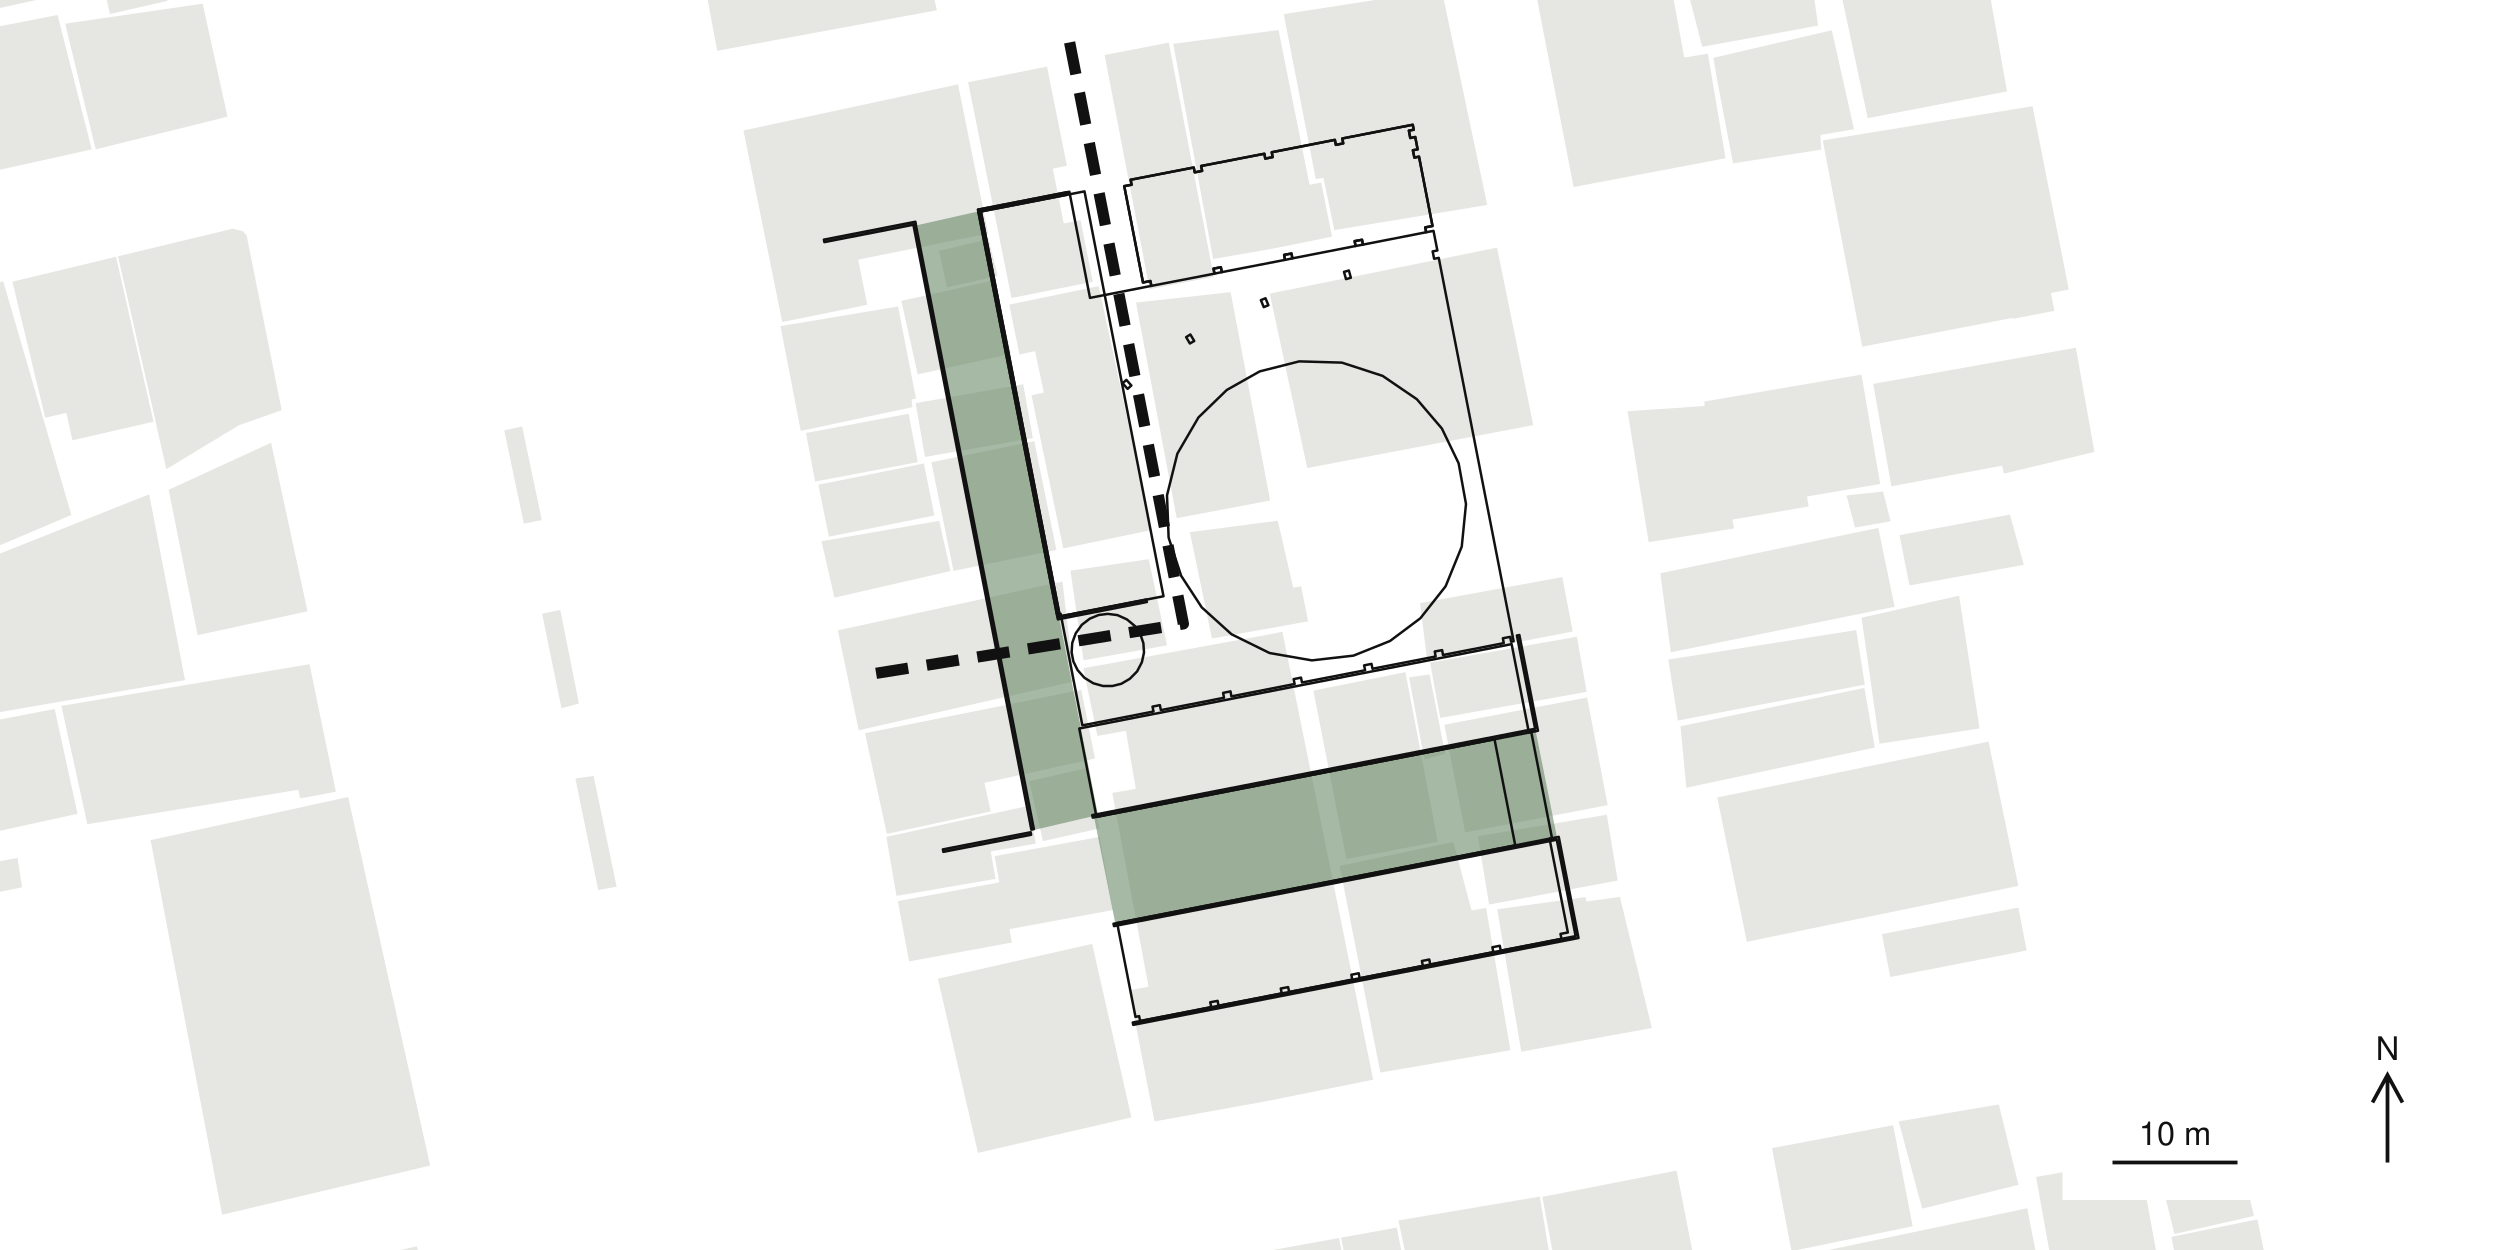
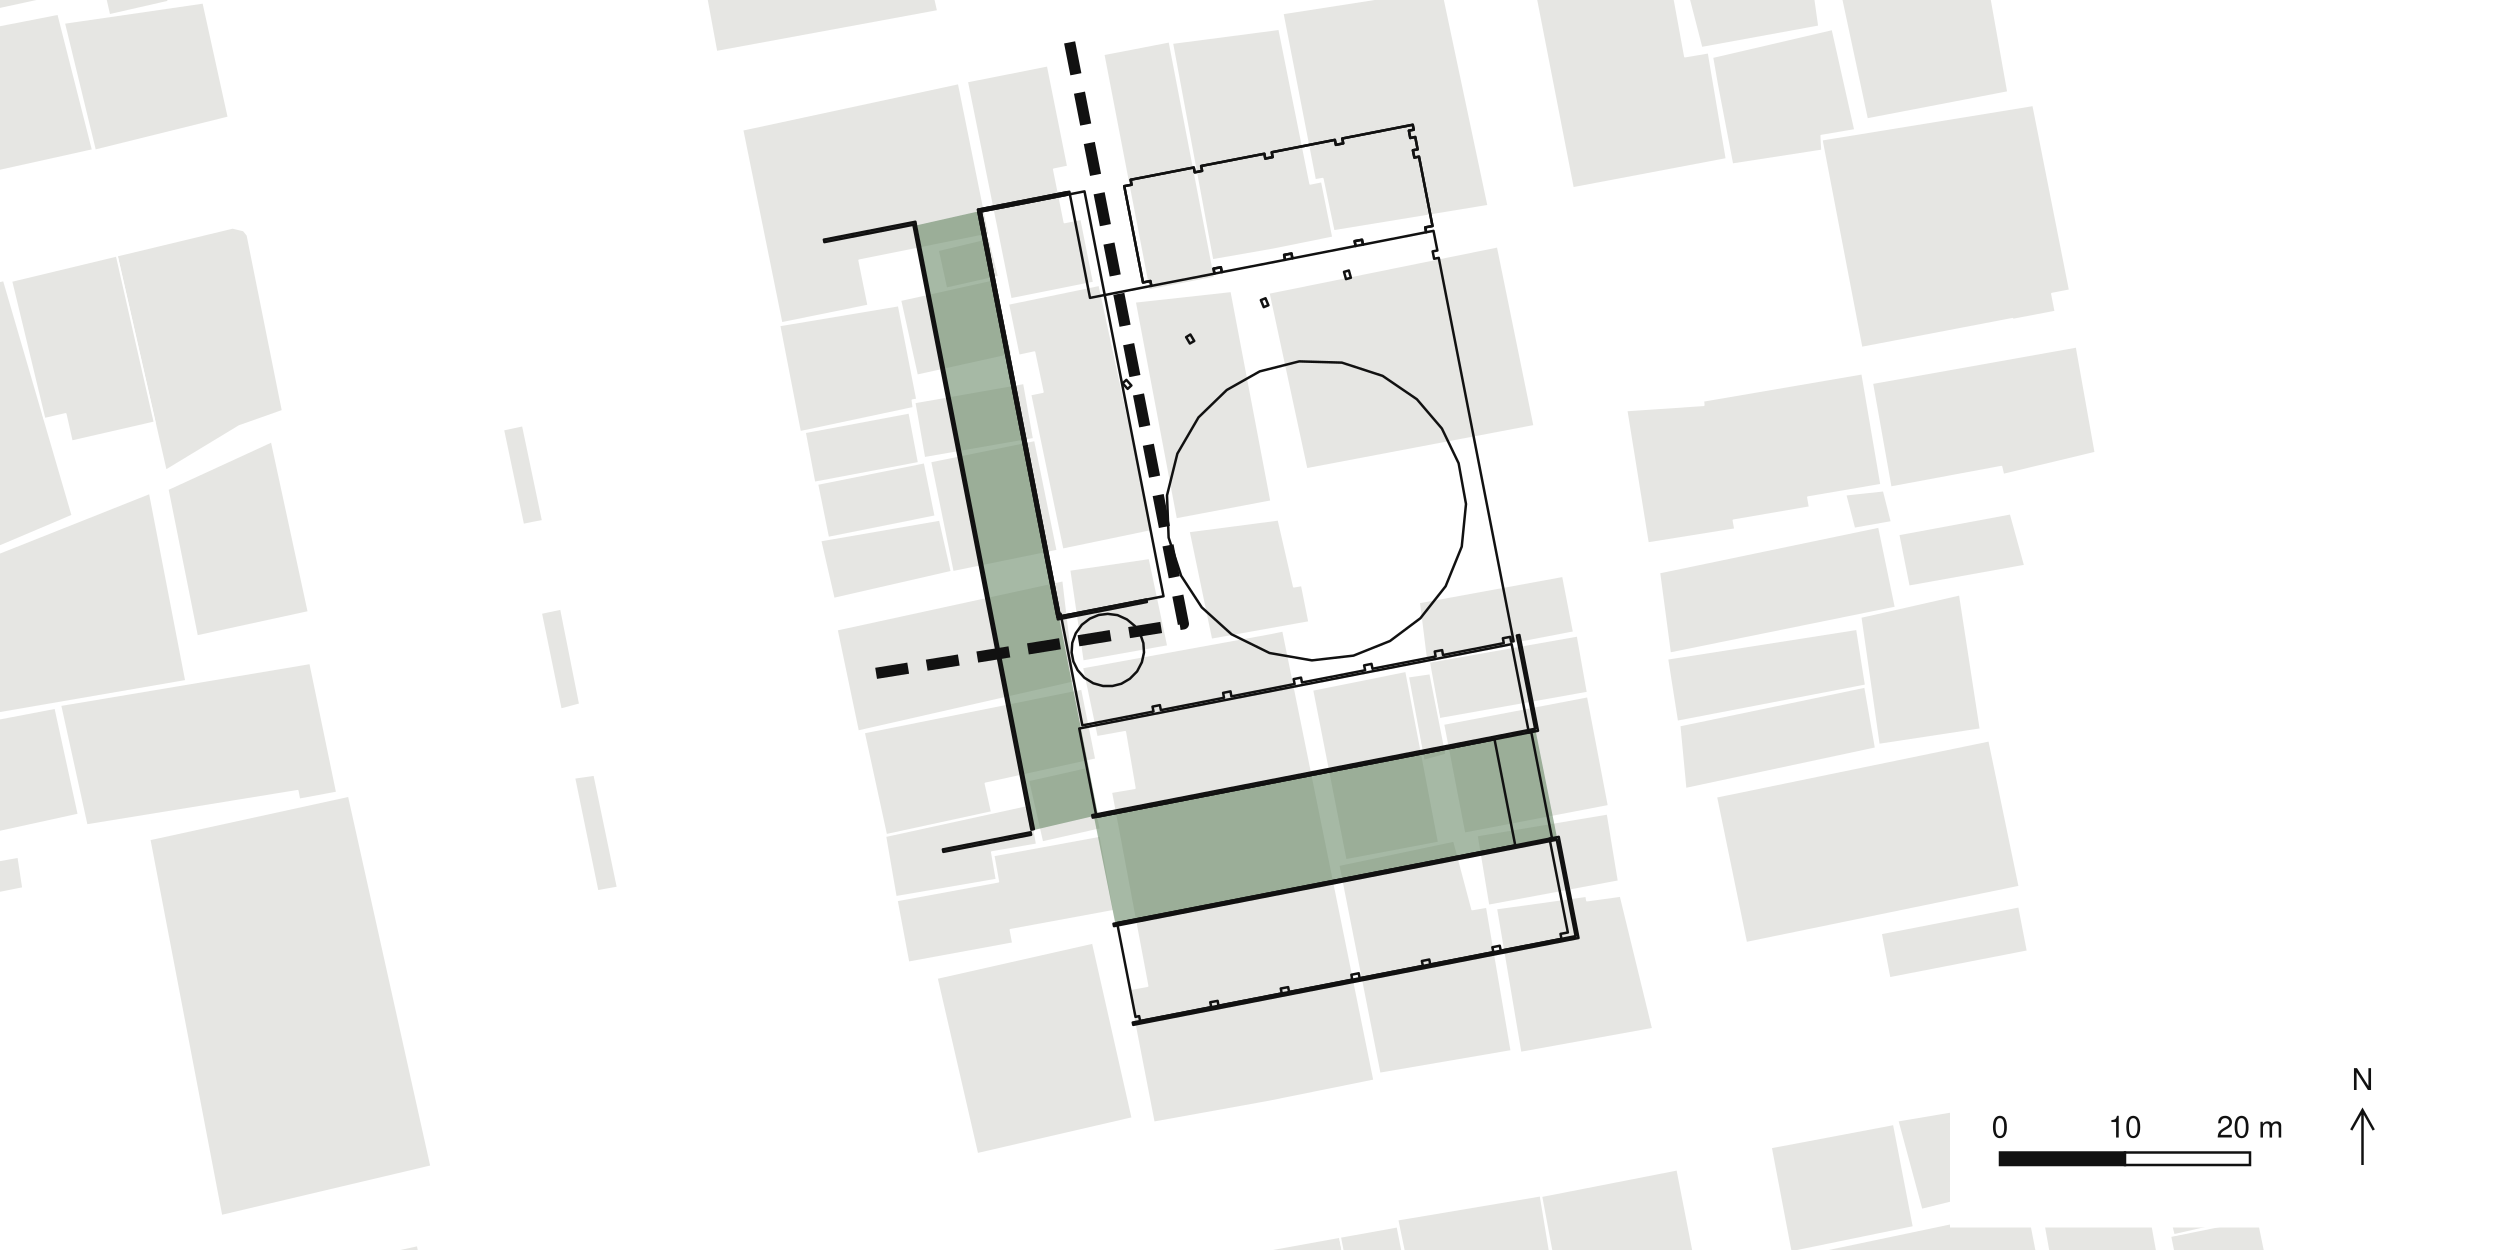
<svg xmlns="http://www.w3.org/2000/svg" viewBox="0 0 2000 1000" width="2000" height="1000">
  <rect width="100%" height="100%" fill="#fff" />
  <g fill="#E6E6E3" stroke="#fff" stroke-width="1.5" stroke-linejoin="round">
    <path d="M426.4,418.2 L418.5,419.8 L402.5,343.7 L418.3,340.3 L434.3,416.7 L426.4,418.2Z" />
    <path d="M464.0,563.4 L448.6,567.5 L432.8,490.4 L448.8,487.0 L464.0,563.4Z" />
    <path d="M483.5,711.9 L478.0,712.9 L459.4,622.2 L475.5,619.9 L494.2,710.0 L483.5,711.9Z" />
    <path d="M164.2,-284.0 L142.4,-281.4 L126.8,-381.2 L146.5,-384.2 L164.2,-284.0Z" />
    <path d="M54.3,1271.9 L28.0,1278.3 L7.5,1180.3 L18.3,1178.3 L-3.5,1076.8 L12.0,1074.5 L54.3,1271.9Z" />
    <path d="M989.4,-168.8 L920.4,-154.0 L911.4,-200.8 L1011.3,-220.4 L1018.7,-183.8 L988.1,-178.6 L989.4,-168.8Z" />
    <path d="M793.5,649.7 L708.9,668.0 L691.1,586.0 L865.6,551.0 L876.9,607.4 L788.4,626.8 L793.5,649.7Z" />
    <path d="M810.4,754.6 L726.7,770.0 L717.4,720.3 L798.6,705.3 L794.8,684.3 L880.3,668.6 L891.3,728.6 L808.4,743.9 L810.4,754.6Z" />
    <path d="M761.3,457.4 L667.0,479.0 L656.3,432.4 L751.9,415.8 L761.3,457.4Z" />
    <path d="M694.7,244.4 L625.2,258.5 L593.9,103.8 L767.0,66.6 L791.4,187.4 L687.4,208.3 L694.7,244.4Z" />
    <path d="M860.2,545.6 L686.4,585.1 L669.4,503.7 L850.6,464.3 L860.2,545.6Z" />
    <path d="M748.4,413.0 L662.5,430.2 L653.8,387.2 L739.7,369.9 L748.4,413.0Z" />
    <path d="M750.4,8.8 L573.1,41.5 L552.0,-73.1 L724.5,-106.9 L750.4,8.8Z" />
    <path d="M-154.7,619.7 L-139.8,735.2 L-152.1,736.9 L-147.9,762.5 L-248.2,778.9 L-255.0,732.8 L-267.6,735.0 L-271.1,689.6 L-268.1,664.4 L-271.4,635.0 L-154.7,619.7Z" />
    <path d="M-214.7,-277.6 L-219.4,-61.1 L-294.7,-63.9 L-286.9,-277.9 L-214.7,-277.6Z" />
    <path d="M711.5,-221.1 L733.5,-123.4 L589.0,-94.4 L579.2,-143.3 L568.0,-141.1 L520.4,-378.2 L525.8,-379.3 L516.1,-433.3 L718.2,-469.8 L729.4,-416.5 L691.6,-410.1 L736.3,-224.6 L711.5,-221.1Z" />
    <path d="M75.7,-393.2 L99.9,-274.7 L-158.3,-221.3 L-173.9,-296.1 L-182.0,-340.6 L-185.9,-339.9 L-196.1,-395.6 L-187.1,-397.2 L-172.2,-410.5 L-173.1,-414.7 L-161.8,-417.0 L-151.7,-429.2 L-23.7,-469.1 L75.7,-393.2Z" />
    <path d="M219.7,1230.8 L54.7,1266.4 L11.5,1065.8 L334.2,996.2 L363.4,1152.9 L208.8,1185.8 L219.7,1230.8Z" />
    <path d="M182.9,93.9 L76.0,120.4 L51.2,18.3 L162.7,2.1 L182.9,93.9Z" />
    <path d="M84.6,-255.1 L134.8,1.3 L87.4,12.1 L82.2,-10.7 L-42.5,16.3 L-88.8,-221.3 L84.6,-255.1Z" />
    <path d="M148.9,544.7 L-51.6,579.3 L-70.0,496.1 L-16.0,483.5 L-21.3,450.5 L119.9,394.4 L148.9,544.7Z" />
    <path d="M246.9,489.6 L157.6,509.0 L134.1,391.4 L217.4,353.1 L246.9,489.6Z" />
    <path d="M-60.4,641.1 L-108.6,647.1 L-123.6,531.4 L-75.7,525.1 L-60.4,641.1Z" />
    <path d="M-178.9,104.6 L-178.9,122.8 L-221.3,121.9 L-218.1,-19.0 L-218.0,-94.9 L-175.4,-95.8 L-151.0,-18.7 L-155.5,104.6 L-178.9,104.6Z" />
    <path d="M430.7,1338.6 L364.6,1354.4 L327.5,1163.7 L391.2,1149.1 L430.7,1338.6Z" />
    <path d="M362.8,1355.4 L286.9,1373.3 L262.1,1274.3 L339.0,1255.0 L362.8,1355.4Z" />
    <path d="M-144.6,362.2 L-177.7,369.0 L-197.3,272.4 L-144.8,261.8 L-130.7,331.2 L-154.1,336.0 L-144.6,362.2Z" />
    <path d="M735.1,370.3 L651.5,386.1 L643.9,345.8 L727.5,330.1 L735.1,370.3Z" />
    <path d="M730.8,326.3 L640.0,345.6 L623.5,260.3 L719.0,244.3 L733.7,319.6 L730.0,320.2 L730.8,326.3Z" />
    <path d="M-27.6,484.4 L-152.8,513.2 L-168.5,444.7 L-42.2,420.7 L-27.6,484.4Z" />
    <path d="M-89.5,246.7 L-76.5,310.1 L-73.5,309.5 L-49.7,414.8 L-106.7,427.7 L-145.1,259.3 L-89.5,246.7Z" />
    <path d="M74.3,120.1 L-34.5,144.2 L-52.8,30.5 L46.6,11.1 L74.3,120.1Z" />
    <path d="M58.0,412.4 L-32.1,450.6 L-84.8,244.0 L3.1,224.2 L58.0,412.4Z" />
    <path d="M-36.2,144.7 L-159.3,170.4 L-152.4,99.7 L-140.8,58.6 L-130.2,38.3 L-55.6,25.5 L-36.2,144.7Z" />
    <path d="M-108.2,427.6 L-162.2,439.9 L-177.3,373.9 L-123.2,361.6 L-108.2,427.6Z" />
    <path d="M191.4,340.9 L132.6,376.5 L93.4,204.5 L186.1,182.2 L194.9,184.3 L198.0,188.1 L226.2,328.6 L191.4,340.9Z" />
    <path d="M248.2,530.5 L269.6,634.0 L239.4,639.6 L238.1,632.7 L69.3,660.2 L48.2,564.1 L248.2,530.5Z" />
    <path d="M345.0,933.0 L177.1,972.7 L119.6,671.5 L279.1,636.7 L345.0,933.0Z" />
    <path d="M-280.0,458.8 L-302.0,461.6 L-310.3,301.8 L-272.6,292.3 L-265.6,346.3 L-294.1,349.9 L-280.0,458.8Z" />
    <path d="M-227.2,-59.9 L-235.6,91.0 L-305.7,87.2 L-303.6,-64.1 L-227.2,-59.9Z" />
    <path d="M-190.9,449.1 L-279.2,456.7 L-291.7,350.7 L-264.4,346.4 L-271.0,290.9 L-216.6,278.0 L-190.9,449.1Z" />
    <path d="M-158.1,568.4 L-269.9,595.6 L-286.9,488.1 L-177.3,456.8 L-158.1,568.4Z" />
    <path d="M-96.3,824.5 L-95.5,1268.9 L-272.1,1265.0 L-276.3,824.5 L-239.9,825.1 L-239.4,790.8 L-170.1,791.9 L-170.6,823.3 L-96.3,824.5Z" />
    <path d="M93.4,204.5 L123.7,337.9 L57.4,353.1 L52.5,331.2 L35.6,335.1 L9.0,224.8 L93.4,204.5Z" />
    <path d="M1790.6,1094.8 L1755.5,1101.4 L1743.2,1036.6 L1813.8,1023.2 L1825.1,1083.0 L1789.6,1089.8 L1790.6,1094.8Z" />
    <path d="M1815.4,1017.9 L1744.9,1032.2 L1736.2,988.9 L1806.5,974.6 L1815.4,1017.9Z" />
    <path d="M1862.6,1237.4 L1887.1,1365.8 L1797.2,1380.9 L1783.5,1309.6 L1725.7,1318.8 L1714.5,1263.6 L1862.6,1237.4Z" />
    <path d="M1606.5,73.7 L1493.6,95.4 L1461.0,-57.3 L1579.1,-80.5 L1606.5,73.7Z" />
    <path d="M1260.7,1127.5 L1153.7,1149.2 L1117.9,975.7 L1232.5,956.4 L1260.7,1127.5Z" />
    <path d="M1792.2,927.6 L1728.0,939.9 L1717.0,902.7 L1719.5,902.4 L1714.5,874.1 L1738.1,870.0 L1737.6,865.8 L1769.6,862.2 L1781.9,872.7 L1792.2,927.6Z" />
    <path d="M1644.4,249.3 L1610.2,255.8 L1610.0,255.1 L1489.2,278.2 L1457.3,111.7 L1626.6,84.1 L1655.9,232.2 L1641.6,235.0 L1644.4,249.3Z" />
    <path d="M1592.1,-156.4 L1490.3,-136.6 L1472.3,-205.6 L1575.3,-225.9 L1592.1,-156.4Z" />
    <path d="M1506.0,-547.2 L1549.5,-326.5 L1488.6,-309.0 L1484.9,-326.3 L1393.1,-306.4 L1378.6,-373.4 L1361.9,-371.5 L1338.3,-463.9 L1354.8,-466.3 L1347.1,-508.3 L1414.8,-525.3 L1414.0,-531.7 L1506.0,-547.2Z" />
    <path d="M951.2,1130.1 L804.2,1166.9 L777.4,1049.0 L928.6,1016.3 L951.2,1130.1Z" />
    <path d="M971.1,1190.0 L819.3,1228.2 L804.7,1168.8 L957.7,1131.4 L971.1,1190.0Z" />
    <path d="M1676.4,362.1 L1602.6,379.8 L1601.1,373.4 L1512.5,389.9 L1497.7,306.5 L1661.3,277.3 L1676.4,362.1Z" />
    <path d="M846.0,440.5 L762.2,457.6 L744.2,369.2 L828.0,352.1 L846.0,440.5Z" />
    <path d="M1455.3,21.1 L1361.2,38.3 L1339.4,-46.3 L1443.8,-60.9 L1455.3,21.1Z" />
    <path d="M1615.7,948.4 L1537.2,967.8 L1518.0,896.5 L1599.6,882.7 L1615.7,948.4Z" />
    <path d="M1296.5,716.7 L1322.4,823.0 L1216.4,842.2 L1196.9,726.8 L1269.0,716.8 L1269.6,720.4 L1296.5,716.7Z" />
    <path d="M1639.5,1054.1 L1447.5,1091.1 L1431.1,1005.9 L1622.4,965.7 L1639.5,1054.1Z" />
    <path d="M1021.1,-232.4 L1010.7,-230.2 L999.6,-285.7 L1096.5,-303.1 L1106.4,-247.6 L1021.1,-232.4Z" />
    <path d="M1360.3,1354.6 L1294.2,1368.1 L1271.7,1257.3 L1278.1,1246.9 L1394.5,1226.6 L1406.3,1293.5 L1351.4,1303.1 L1360.3,1354.6Z" />
    <path d="M1013.8,-46.9 L936.8,-32.9 L912.7,-149.8 L992.3,-166.1 L1013.8,-46.9Z" />
    <path d="M1516.6,486.0 L1336.0,522.7 L1327.4,458.0 L1503.2,421.4 L1516.6,486.0Z" />
    <path d="M1388.1,423.4 L1318.3,434.6 L1301.2,328.3 L1362.9,324.1 L1362.6,320.6 L1489.8,298.8 L1505.0,387.8 L1446.4,397.8 L1447.8,405.8 L1386.8,416.3 L1388.1,423.4Z" />
    <path d="M880.6,663.3 L833.8,673.8 L822.5,624.3 L869.5,613.7 L880.6,663.3Z" />
    <path d="M1341.9,935.6 L1375.2,1106.1 L1265.9,1127.9 L1261.1,1094.0 L1312.3,1082.5 L1306.1,1054.3 L1297.2,1056.3 L1294.2,1043.2 L1250.9,1052.9 L1233.0,956.9 L1341.9,935.6Z" />
    <path d="M1664.8,1176.4 L1694.9,1345.3 L1646.6,1353.9 L1641.5,1325.1 L1592.9,1333.7 L1590.8,1322.3 L1576.7,1324.7 L1559.3,1226.4 L1571.5,1224.3 L1566.0,1193.9 L1664.8,1176.4Z" />
    <path d="M1731.4,1033.0 L1647.2,1048.1 L1628.0,941.0 L1712.1,925.9 L1731.4,1033.0Z" />
    <path d="M1551.1,1177.2 L1471.9,1188.7 L1452.9,1095.5 L1531.2,1079.6 L1551.1,1177.2Z" />
    <path d="M1531.0,981.6 L1432.6,1001.8 L1416.7,917.9 L1515.1,899.3 L1531.0,981.6Z" />
    <path d="M1163.2,672.6 L1177.8,727.5 L1189.5,725.5 L1209.2,840.8 L1103.7,858.9 L1070.8,692.1 L1163.2,672.6Z" />
    <path d="M879.5,228.0 L922.1,424.6 L850.0,439.6 L824.3,315.6 L834.2,313.6 L827.5,281.8 L815.0,284.5 L806.5,243.1 L879.5,228.0Z" />
    <path d="M955.7,-374.0 L956.8,-368.0 L969.1,-370.4 L985.2,-291.2 L879.5,-271.8 L870.8,-357.9 L955.7,-374.0Z" />
    <path d="M1107.3,-243.8 L1141.2,-67.6 L1019.6,-45.4 L1009.5,-96.8 L1020.3,-98.9 L1071.5,-108.0 L1061.4,-164.9 L1033.2,-163.8 L1020.9,-214.4 L1018.6,-227.0 L1107.3,-243.8Z" />
    <path d="M1153.9,-9.2 L1190.7,164.6 L1066.9,184.9 L1058.1,143.0 L1052.0,144.1 L1026.1,10.7 L1153.9,-9.2Z" />
    <path d="M1622.2,761.0 L1511.6,782.5 L1504.7,746.7 L1615.3,725.2 L1622.2,761.0Z" />
    <path d="M1023.4,23.2 L1048.2,147.0 L1057.5,145.1 L1066.5,189.9 L1018.6,199.6 L969.9,208.1 L937.7,34.4 L1023.4,23.2Z" />
    <path d="M1492.7,548.3 L1341.7,577.3 L1333.8,527.0 L1485.6,503.2 L1492.7,548.3Z" />
    <path d="M971.9,222.0 L919.1,232.2 L882.8,43.4 L935.6,33.2 L971.9,222.0Z" />
    <path d="M1270.2,554.1 L1151.5,575.2 L1143.2,529.5 L1262.1,508.5 L1270.2,554.1Z" />
    <path d="M1021.5,-299.3 L987.5,-292.2 L973.8,-365.8 L1021.9,-374.7 L1081.2,-387.3 L1096.4,-315.1 L1021.5,-299.3Z" />
    <path d="M1257.7,1313.3 L1197.9,1326.2 L1183.0,1247.3 L1259.7,1232.8 L1267.9,1276.2 L1251.6,1279.3 L1257.9,1312.8Z" />
    <path d="M843.1,135.5 L851.6,177.9 L865.0,175.2 L875.1,226.0 L808.6,239.3 L773.6,65.2 L838.2,52.4 L854.4,133.2 L843.1,135.5Z" />
    <path d="M1702.1,1129.4 L1714.7,1188.4 L1739.6,1184.4 L1747.6,1222.2 L1684.5,1235.6 L1663.5,1137.6 L1702.1,1129.4Z" />
    <path d="M1287.0,644.7 L1171.5,666.8 L1154.6,579.2 L1270.3,557.1 L1287.0,644.7Z" />
    <path d="M1705.1,1050.0 L1710.7,1079.6 L1735.2,1075.1 L1743.3,1118.2 L1682.7,1129.6 L1669.0,1056.8 L1705.1,1050.0Z" />
    <path d="M1259.1,505.8 L1141.0,528.4 L1135.2,481.9 L1250.4,460.8 L1259.1,505.8Z" />
    <path d="M1017.0,401.0 L940.8,415.4 L907.9,241.4 L985.1,232.9 L1017.0,401.0Z" />
    <path d="M1295.0,705.0 L1190.7,724.5 L1181.4,668.4 L1286.1,650.9 L1295.0,705.0Z" />
    <path d="M1331.7,-44.0 L1348.0,45.2 L1366.9,42.0 L1381.3,127.2 L1258.3,150.5 L1224.5,-23.2 L1331.7,-44.0Z" />
    <path d="M934.5,516.9 L866.2,529.1 L855.5,455.9 L919.6,446.5 L934.5,516.9Z" />
    <path d="M1375.3,1106.5 L1396.0,1219.5 L1277.9,1241.3 L1273.9,1217.5 L1213.2,1227.5 L1174.9,1236.6 L1077.5,1255.7 L1053.6,1171.7 L1375.3,1106.5Z" />
    <path d="M1026.5,504.5 L1099.4,864.3 L1014.3,881.5 L923.0,898.0 L902.4,791.7 L918.0,788.8 L888.9,633.7 L907.8,630.5 L900.1,585.5 L877.4,589.6 L865.7,534.0 L1016.9,506.5 L1026.5,504.5Z" />
    <path d="M1500.7,598.6 L1348.4,631.1 L1343.6,580.4 L1492.1,549.4 L1500.7,598.6Z" />
    <path d="M1654.2,1149.8 L1625.3,1158.8 L1623.5,1153.2 L1581.9,1166.0 L1577.1,1150.5 L1568.5,1153.2 L1555.0,1088.0 L1637.8,1070.8 L1654.2,1149.8Z" />
    <path d="M1479.9,-135.6 L1409.9,-122.7 L1392.3,-246.3 L1556.7,-299.0 L1571.7,-234.8 L1464.6,-209.3 L1479.9,-135.6Z" />
    <path d="M1615.6,709.3 L1396.9,754.3 L1372.9,637.4 L1591.4,592.4 L1615.6,709.3Z" />
    <path d="M906.0,894.5 L781.8,923.2 L749.4,782.4 L874.3,754.2 L906.0,894.5Z" />
    <path d="M1315.7,-375.9 L1320.0,-357.9 L1343.6,-359.5 L1355.2,-290.5 L1362.5,-291.7 L1373.6,-219.6 L1366.1,-218.6 L1380.7,-144.2 L1233.0,-115.3 L1196.2,-332.0 L1252.0,-341.5 L1248.2,-363.9 L1315.7,-375.9Z" />
    <path d="M923.2,1301.3 L839.7,1318.7 L821.2,1230.2 L1053.7,1172.9 L1072.5,1258.6 L921.1,1291.9 L923.2,1301.3Z" />
    <path d="M1190.0,1317.5 L1024.9,1343.9 L1012.0,1278.3 L1156.4,1247.8 L1154.7,1241.5 L1174.4,1237.3 L1190.0,1317.5Z" />
    <path d="M1103.9,1157.8 L1039.2,1173.6 L1002.4,1002.1 L1071.9,989.5 L1101.8,1143.7 L1103.9,1157.8Z" />
    <path d="M1002.3,1002.1 L1039.1,1173.6 L974.4,1189.5 L958.9,1126.3 L955.3,1127.2 L932.7,1014.6 L1002.3,1002.1Z" />
    <path d="M1147.8,1132.4 L1101.5,1141.5 L1072.0,989.5 L1118.0,981.2 L1147.8,1132.4Z" />
    <path d="M1584.5,583.4 L1503.0,595.8 L1488.4,493.6 L1567.9,475.6 L1584.5,583.4Z" />
    <path d="M1620.0,452.5 L1527.0,469.2 L1518.7,427.5 L1608.5,410.8 L1620.0,452.5Z" />
    <path d="M1804.1,973.3 L1739.0,988.1 L1730.4,953.1 L1795.4,937.3 L1804.1,973.3Z" />
    <path d="M797.3,703.7 L716.6,717.6 L708.2,668.9 L824.1,643.6 L829.5,675.5 L793.5,681.7 L797.3,703.7Z" />
    <path d="M827.1,351.1 L739.4,366.4 L731.6,321.9 L819.2,306.5 L827.1,351.1Z" />
    <path d="M-162.7,-223.6 L-214.3,-217.9 L-212.6,-275.6 L-174.2,-278.8 L-162.7,-223.6Z" />
    <path d="M62.9,651.6 L-40.4,674.2 L-55.5,585.4 L44.3,566.3 L62.9,651.6Z" />
    <path d="M1020.3,-100.5 L1012.8,-98.8 L999.3,-157.6 L1041.6,-163.4 L1049.7,-104.6 L1020.3,-100.5Z" />
    <path d="M1858.6,1202.3 L1772.4,1217.9 L1762.0,1160.7 L1847.2,1145.5 L1858.6,1202.3Z" />
    <path d="M1513.4,417.6 L1483.4,422.9 L1476.3,395.7 L1507.0,392.4 L1513.4,417.6Z" />
    <path d="M1157.0,603.6 L1138.9,608.6 L1126.4,541.3 L1144.2,538.7 L1157.0,603.6Z" />
    <path d="M1151.1,674.0 L1076.5,688.1 L1049.8,551.9 L1124.9,536.8 L1151.1,674.0Z" />
    <path d="M1227.5,340.7 L1045.2,375.3 L1014.9,234.3 L1198.2,197.2 L1227.5,340.7Z" />
    <path d="M-276.2,694.3 L-270.6,739.1 L-257.5,737.2 L-250.9,787.5 L-309.5,795.6 L-313.8,670.9 L-268.8,662.5 L-275.0,680.5 L-276.2,694.3Z" />
    <path d="M-163.2,-168.4 L-208.7,-165.8 L-206.6,-202.0 L-165.9,-204.4 L-163.2,-168.4Z" />
    <path d="M1457.7,120.4 L1385.8,131.5 L1373.6,67.5 L1369.8,45.7 L1466.0,23.3 L1484.1,104.0 L1457.1,108.6 L1457.7,120.4Z" />
    <path d="M906.1,-153.1 L859.1,-145.0 L850.2,-190.1 L897.5,-201.7 L906.1,-153.1Z" />
    <path d="M1839.9,1111.7 L1786.8,1122.1 L1782.2,1105.8 L1835.8,1092.2 L1839.9,1111.7Z" />
    <path d="M1750.6,1182.1 L1715.9,1188.1 L1706.6,1138.4 L1742.2,1131.4 L1750.6,1182.1Z" />
    <path d="M799.1,221.3 L757.0,230.8 L750.3,200.2 L791.4,190.3 L799.1,221.3Z" />
    <path d="M809.6,283.6 L733.6,300.4 L720.2,240.1 L796.3,223.2 L809.6,283.6Z" />
    <path d="M1022.8,415.7 L1035.1,469.3 L1041.5,468.2 L1047.4,497.7 L969.0,511.7 L951.0,425.1 L1022.8,415.7Z" />
    <path d="M340.2,1251.0 L243.8,1271.8 L225.3,1185.7 L322.0,1167.1 L340.2,1251.0Z" />
    <path d="M-267.6,196.3 L-304.9,204.1 L-305.5,87.9 L-222.5,92.7 L-222.4,135.1 L-201.5,149.1 L-201.2,180.1 L-267.9,192.1 L-267.6,196.3Z" />
    <path d="M18.5,710.5 L-37.0,721.6 L-37.6,694.9 L14.7,685.5 L18.5,710.5Z" />
  </g>
  <g fill="#5E7F5B" fill-opacity="0.55">
    <polygon points="733.5,180.2 783.2,169.0 878.4,652.0 824.5,664.6" />
    <polygon points="874.9,652.0 1228.4,584.1 1245.9,671.6 892.4,739.5" />
  </g>
  <g fill="none" stroke="#111" stroke-width="2" stroke-linecap="round">
    <path d="M917.5,481.6 L917.1,479.6M846.3,495.5 L845.9,493.5M846.3,495.5 L917.5,481.6M917.1,479.6 L845.9,493.5" />
    <path d="M784.7,169.2 L782.7,169.6M782.7,169.6 L845.9,493.5M845.9,493.5 L847.9,493.1M847.9,493.1 L784.7,169.2" />
    <path d="M853.9,155.7 L853.5,153.8M782.7,169.6 L782.4,167.7M782.7,169.6 L853.9,155.7M853.5,153.8 L782.4,167.7" />
    <path d="M784.7,169.2 L847.9,493.1M930.8,477.0 L867.6,153.1M847.9,493.1 L930.8,477.0M867.6,153.1 L784.7,169.2" />
    <path d="M1153.5,342.8 L1133.5,319.4M1133.5,319.4 L1106.1,300.7M1106.1,300.7 L1073.5,290.1M1073.5,290.1 L1039.4,289.1M1039.4,289.1 L1007.8,297.1M1007.8,297.1 L981.4,312.0M981.4,312.0 L958.8,333.9M958.8,333.9 L941.9,362.9M941.9,362.9 L933.6,396.3M933.6,396.3 L934.9,430.1M934.9,430.1 L944.9,460.6M944.9,460.6 L961.4,485.9M961.4,485.9 L985.2,507.4M985.2,507.4 L1015.6,522.4M1015.6,522.4 L1049.5,528.3M1049.5,528.3 L1082.8,524.5M1082.8,524.5 L1112.0,512.8M1112.0,512.8 L1136.3,494.6M1136.3,494.6 L1156.5,469.0M1156.5,469.0 L1169.4,437.3M1169.4,437.3 L1172.8,403.2M1172.8,403.2 L1166.9,370.6M1166.9,370.6 L1153.5,342.8M914.7,514.5 L912.3,507.5M912.3,507.5 L907.9,500.8M907.9,500.8 L901.5,495.5M901.5,495.5 L894.0,492.1M894.0,492.1 L886.2,491.1M886.2,491.1 L878.9,492.0M878.9,492.0 L871.9,494.9M871.9,494.9 L865.5,499.8M865.5,499.8 L860.6,506.6M860.6,506.6 L857.8,514.3M857.8,514.3 L857.3,522.0M857.3,522.0 L858.7,529.2M858.7,529.2 L862.1,536.1M862.1,536.1 L867.5,542.2M867.5,542.2 L874.6,546.6M874.6,546.6 L882.4,548.8M882.4,548.8 L890.0,548.8M890.0,548.8 L897.1,547.0M897.1,547.0 L903.9,543.0M903.9,543.0 L909.7,537.1M909.7,537.1 L913.5,529.8M913.5,529.8 L915.2,522.0M915.2,522.0 L914.7,514.5M1130.2,99.8 L1073.8,110.8M1210.9,513.0 L1151.0,206.3M782.4,167.7 L845.6,491.6M845.6,491.6 L848.5,491.0M927.9,564.1 L922.0,565.3M922.0,565.3 L922.8,569.2M984.4,553.1 L978.5,554.3M978.5,554.3 L979.2,558.2M1040.8,542.1 L1034.9,543.3M1034.9,543.3 L1035.7,547.2M1097.2,531.1 L1091.3,532.3M1091.3,532.3 L1092.1,536.2M1153.7,520.1 L1147.8,521.2M1147.8,521.2 L1148.5,525.2M1208.9,513.4 L1208.1,509.5M1208.1,509.5 L1202.3,510.6M1202.3,510.6 L1203.0,514.5M1128.2,110.4 L1132.2,109.6M1131.0,103.8 L1127.1,104.5M1127.1,104.5 L1128.2,110.4M1131.0,103.8 L1130.2,99.8M1140.9,185.8 L1146.8,184.7M1146.0,180.8 L1140.2,181.9M1140.2,181.9 L1140.9,185.8M1146.0,180.8 L1135.2,125.3M1131.5,126.1 L1135.2,125.3M1134.1,119.5 L1130.3,120.2M1130.3,120.2 L1131.5,126.1M1134.1,119.5 L1132.2,109.6M1084.5,196.8 L1090.4,195.7M1090.4,195.7 L1089.6,191.8M1089.6,191.8 L1083.7,192.9M1083.7,192.9 L1084.5,196.8M1068.7,115.9 L1074.6,114.7M1074.6,114.7 L1073.8,110.8M1067.9,111.9 L1068.7,115.9M1067.9,111.9 L1017.4,121.8M971.6,218.9 L977.5,217.7M977.5,217.7 L976.7,213.8M976.7,213.8 L970.8,214.9M970.8,214.9 L971.6,218.9M955.8,137.9 L961.7,136.7M961.7,136.7 L960.9,132.8M955.0,134.0 L955.8,137.9M955.0,134.0 L904.5,143.8M1028.0,207.9 L1033.9,206.7M1033.9,206.7 L1033.2,202.8M1033.2,202.8 L1027.3,203.9M1027.3,203.9 L1028.0,207.9M1012.2,126.9 L1018.1,125.7M1018.1,125.7 L1017.4,121.8M1011.5,123.0 L1012.2,126.9M1011.5,123.0 L960.9,132.8M921.1,228.7 L920.3,224.8M920.3,224.8 L914.4,226.0M899.4,148.9 L905.3,147.8M905.3,147.8 L904.5,143.8M899.4,148.9 L914.4,226.0M1149.9,200.4 L1146.1,201.1M1147.3,207.0 L1151.0,206.3M1146.1,201.1 L1147.3,207.0M1149.9,200.4 L1146.8,184.7M1079.1,216.4 L1075.2,217.5M1076.8,223.3 L1080.7,222.2M1080.7,222.2 L1079.1,216.4M1075.2,217.5 L1076.8,223.3M1012.4,238.6 L1008.7,240.1M1011.0,245.7 L1014.7,244.2M1014.7,244.2 L1012.4,238.6M1008.7,240.1 L1011.0,245.7M901.1,303.9 L898.1,306.6M902.1,311.1 L905.1,308.4M905.1,308.4 L901.1,303.9M898.1,306.6 L902.1,311.1M952.3,267.6 L948.9,269.7M951.9,274.8 L955.4,272.8M955.4,272.8 L952.3,267.6M948.9,269.7 L951.9,274.8M1203.0,514.5 L1154.4,524.0M1148.5,525.2 L1098.0,535.0M1092.1,536.2 L1041.6,546.0M1035.7,547.2 L985.1,557.1M979.2,558.2 L928.7,568.1M922.8,569.2 L865.9,580.3M928.7,568.1 L927.9,564.1M985.1,557.1 L984.4,553.1M1041.6,546.0 L1040.8,542.1M1098.0,535.0 L1097.2,531.1M1154.4,524.0 L1153.7,520.1M1210.9,513.0 L1208.9,513.4M865.9,580.3 L848.5,491.0M872.0,238.3 L855.5,153.4M872.0,238.3 L921.1,228.7M782.4,167.7 L855.5,153.4" />
    <path d="M1212.2,676.3 L1195.6,591.4M877.2,653.5 L1195.6,591.4M1212.2,676.3 L893.7,738.4M1241.6,670.5 L1225.0,585.6M1199.8,756.6 L1200.6,760.5M1193.9,757.8 L1199.8,756.6M1194.7,761.7 L1193.9,757.8M1143.4,767.6 L1144.2,771.6M1137.5,768.8 L1143.4,767.6M1138.3,772.7 L1137.5,768.8M1087.0,778.6 L1087.7,782.6M1081.1,779.8 L1087.0,778.6M1081.8,783.7 L1081.1,779.8M1030.5,789.7 L1031.3,793.6M1024.6,790.8 L1030.5,789.7M1025.4,794.7 L1024.6,790.8M974.1,800.7 L974.8,804.6M968.2,801.8 L974.1,800.7M969.0,805.7 L968.2,801.8M969.0,805.7 L912.1,816.8M1248.4,747.1 L1254.3,746.0M1249.2,751.1 L1248.4,747.1M911.3,812.9 L912.1,816.8M908.4,813.5 L911.3,812.9M1209.3,515.3 L863.4,582.8M1239.6,670.9 L1241.6,670.5M1225.0,585.6 L1223.1,586.0M1223.1,586.0 L1209.3,515.3M863.4,582.8 L877.2,653.5M893.7,738.4 L908.4,813.5M1254.3,746.0 L1239.6,670.9M1249.2,751.1 L1200.6,760.5M1138.3,772.7 L1087.7,782.6M1081.8,783.7 L1031.3,793.6M1025.4,794.7 L974.8,804.6M1194.7,761.7 L1144.2,771.6" />
    <path d="M1130.2,99.8 L1073.8,110.8M1132.2,109.6 L1128.2,110.4M1127.1,104.5 L1131.0,103.8M1128.2,110.4 L1127.1,104.5M1131.0,103.8 L1130.2,99.8M1140.2,181.9 L1146.0,180.8M1140.9,185.8 L1140.2,181.9M1146.0,180.8 L1135.2,125.3M1135.2,125.3 L1131.5,126.1M1130.3,120.2 L1134.1,119.5M1131.5,126.1 L1130.3,120.2M1134.1,119.5 L1132.2,109.6M1089.6,191.8 L1090.4,195.7M1083.7,192.9 L1089.6,191.8M1084.5,196.8 L1083.7,192.9M1090.4,195.7 L1140.9,185.8M1074.6,114.7 L1068.7,115.9M1073.8,110.8 L1074.6,114.7M1068.7,115.9 L1067.9,111.9M1067.9,111.9 L1017.4,121.8M976.7,213.8 L977.5,217.7M970.8,214.9 L976.7,213.8M971.6,218.9 L970.8,214.9M977.5,217.7 L1028.0,207.9M961.7,136.7 L955.8,137.9M960.9,132.8 L961.7,136.7M955.8,137.9 L955.0,134.0M955.0,134.0 L904.5,143.8M1033.2,202.8 L1033.9,206.7M1027.3,203.9 L1033.2,202.8M1028.0,207.9 L1027.3,203.9M1033.9,206.7 L1084.5,196.8M1018.1,125.7 L1012.2,126.9M1017.4,121.8 L1018.1,125.7M1012.2,126.9 L1011.5,123.0M1011.5,123.0 L960.9,132.8M920.3,224.8 L921.1,228.7M914.4,226.0 L920.3,224.8M921.1,228.7 L971.6,218.9M905.3,147.8 L899.4,148.9M904.5,143.8 L905.3,147.8M899.4,148.9 L914.4,226.0" />
    <path d="M906.2,818.0 L906.6,819.9M1262.8,750.4 L1247.0,669.5M890.8,739.0 L891.2,740.9M1245.4,671.8 L1260.5,748.9M906.2,818.0 L1260.5,748.9M1245.4,671.8 L891.2,740.9M1247.0,669.5 L890.8,739.0M906.6,819.9 L1262.8,750.4" />
    <path d="M1215.5,508.0 L1213.5,508.4M1230.4,584.6 L1215.5,508.0M873.8,652.1 L874.2,654.1M1228.1,583.0 L1213.5,508.4M874.2,654.1 L1230.4,584.6M1228.1,583.0 L873.8,652.1" />
    <path d="M730.3,177.8 L730.3,177.8M732.2,177.4 L730.3,177.8M825.1,663.7 L827.1,663.3M827.1,663.3 L732.6,179.4M732.3,177.4 L732.7,179.4M732.3,177.4 L659.1,191.7M659.1,191.7 L659.5,193.7M732.7,179.4 L659.5,193.7M732.2,177.4 L730.3,177.8M732.6,179.4 L730.7,179.8M730.7,179.8 L825.1,663.7M732.2,177.4 L732.2,177.4" />
    <path d="M754.7,681.5 L754.3,679.5M754.7,681.5 L824.9,667.8M824.9,667.8 L824.5,665.8M754.3,679.5 L824.5,665.8" />
  </g>
  <polyline points="855.7,33.9 946.7,499.1 693.2,539.9" fill="none" stroke="#111" stroke-width="9" stroke-dasharray="26 15" stroke-linejoin="round" />
-   <rect x="1650.0" y="810" width="310.0" height="150" fill="#fff" />
-   <g stroke="#111" stroke-width="3" fill="none">
-     <path d="M1690 930 h100.0" />
-     <path d="M1910 930 v-70 m-12 22 l12 -22 l12 22" />
+   <rect x="1560.0" y="852" width="390.0" height="130" fill="#fff" />
+   <g stroke="#111" stroke-width="2">
+     <rect x="1600.0" y="922" width="100.0" height="10" fill="#111" />
+     <rect x="1700.0" y="922" width="100.0" height="10" fill="#fff" />
  </g>
-   <g font-family="Helvetica, Arial, sans-serif" font-size="26" fill="#111">
-     <text x="1740.0" y="916" text-anchor="middle">10 m</text>
-     <text x="1910" y="848" text-anchor="middle">N</text>
+   <g font-family="Helvetica Neue, Helvetica, Arial, sans-serif" font-weight="300" font-size="24" fill="#111" text-anchor="middle">
+     <text x="1600.0" y="910">0</text>
+     <text x="1700.0" y="910">10</text>
+     <text x="1800.0" y="910">20 m</text>
+     <text x="1890.0" y="872">N</text>
  </g>
+   <path d="M1890.0 932 v-44 m-9 16 l9 -16 l9 16" stroke="#111" stroke-width="2" fill="none" />
</svg>
